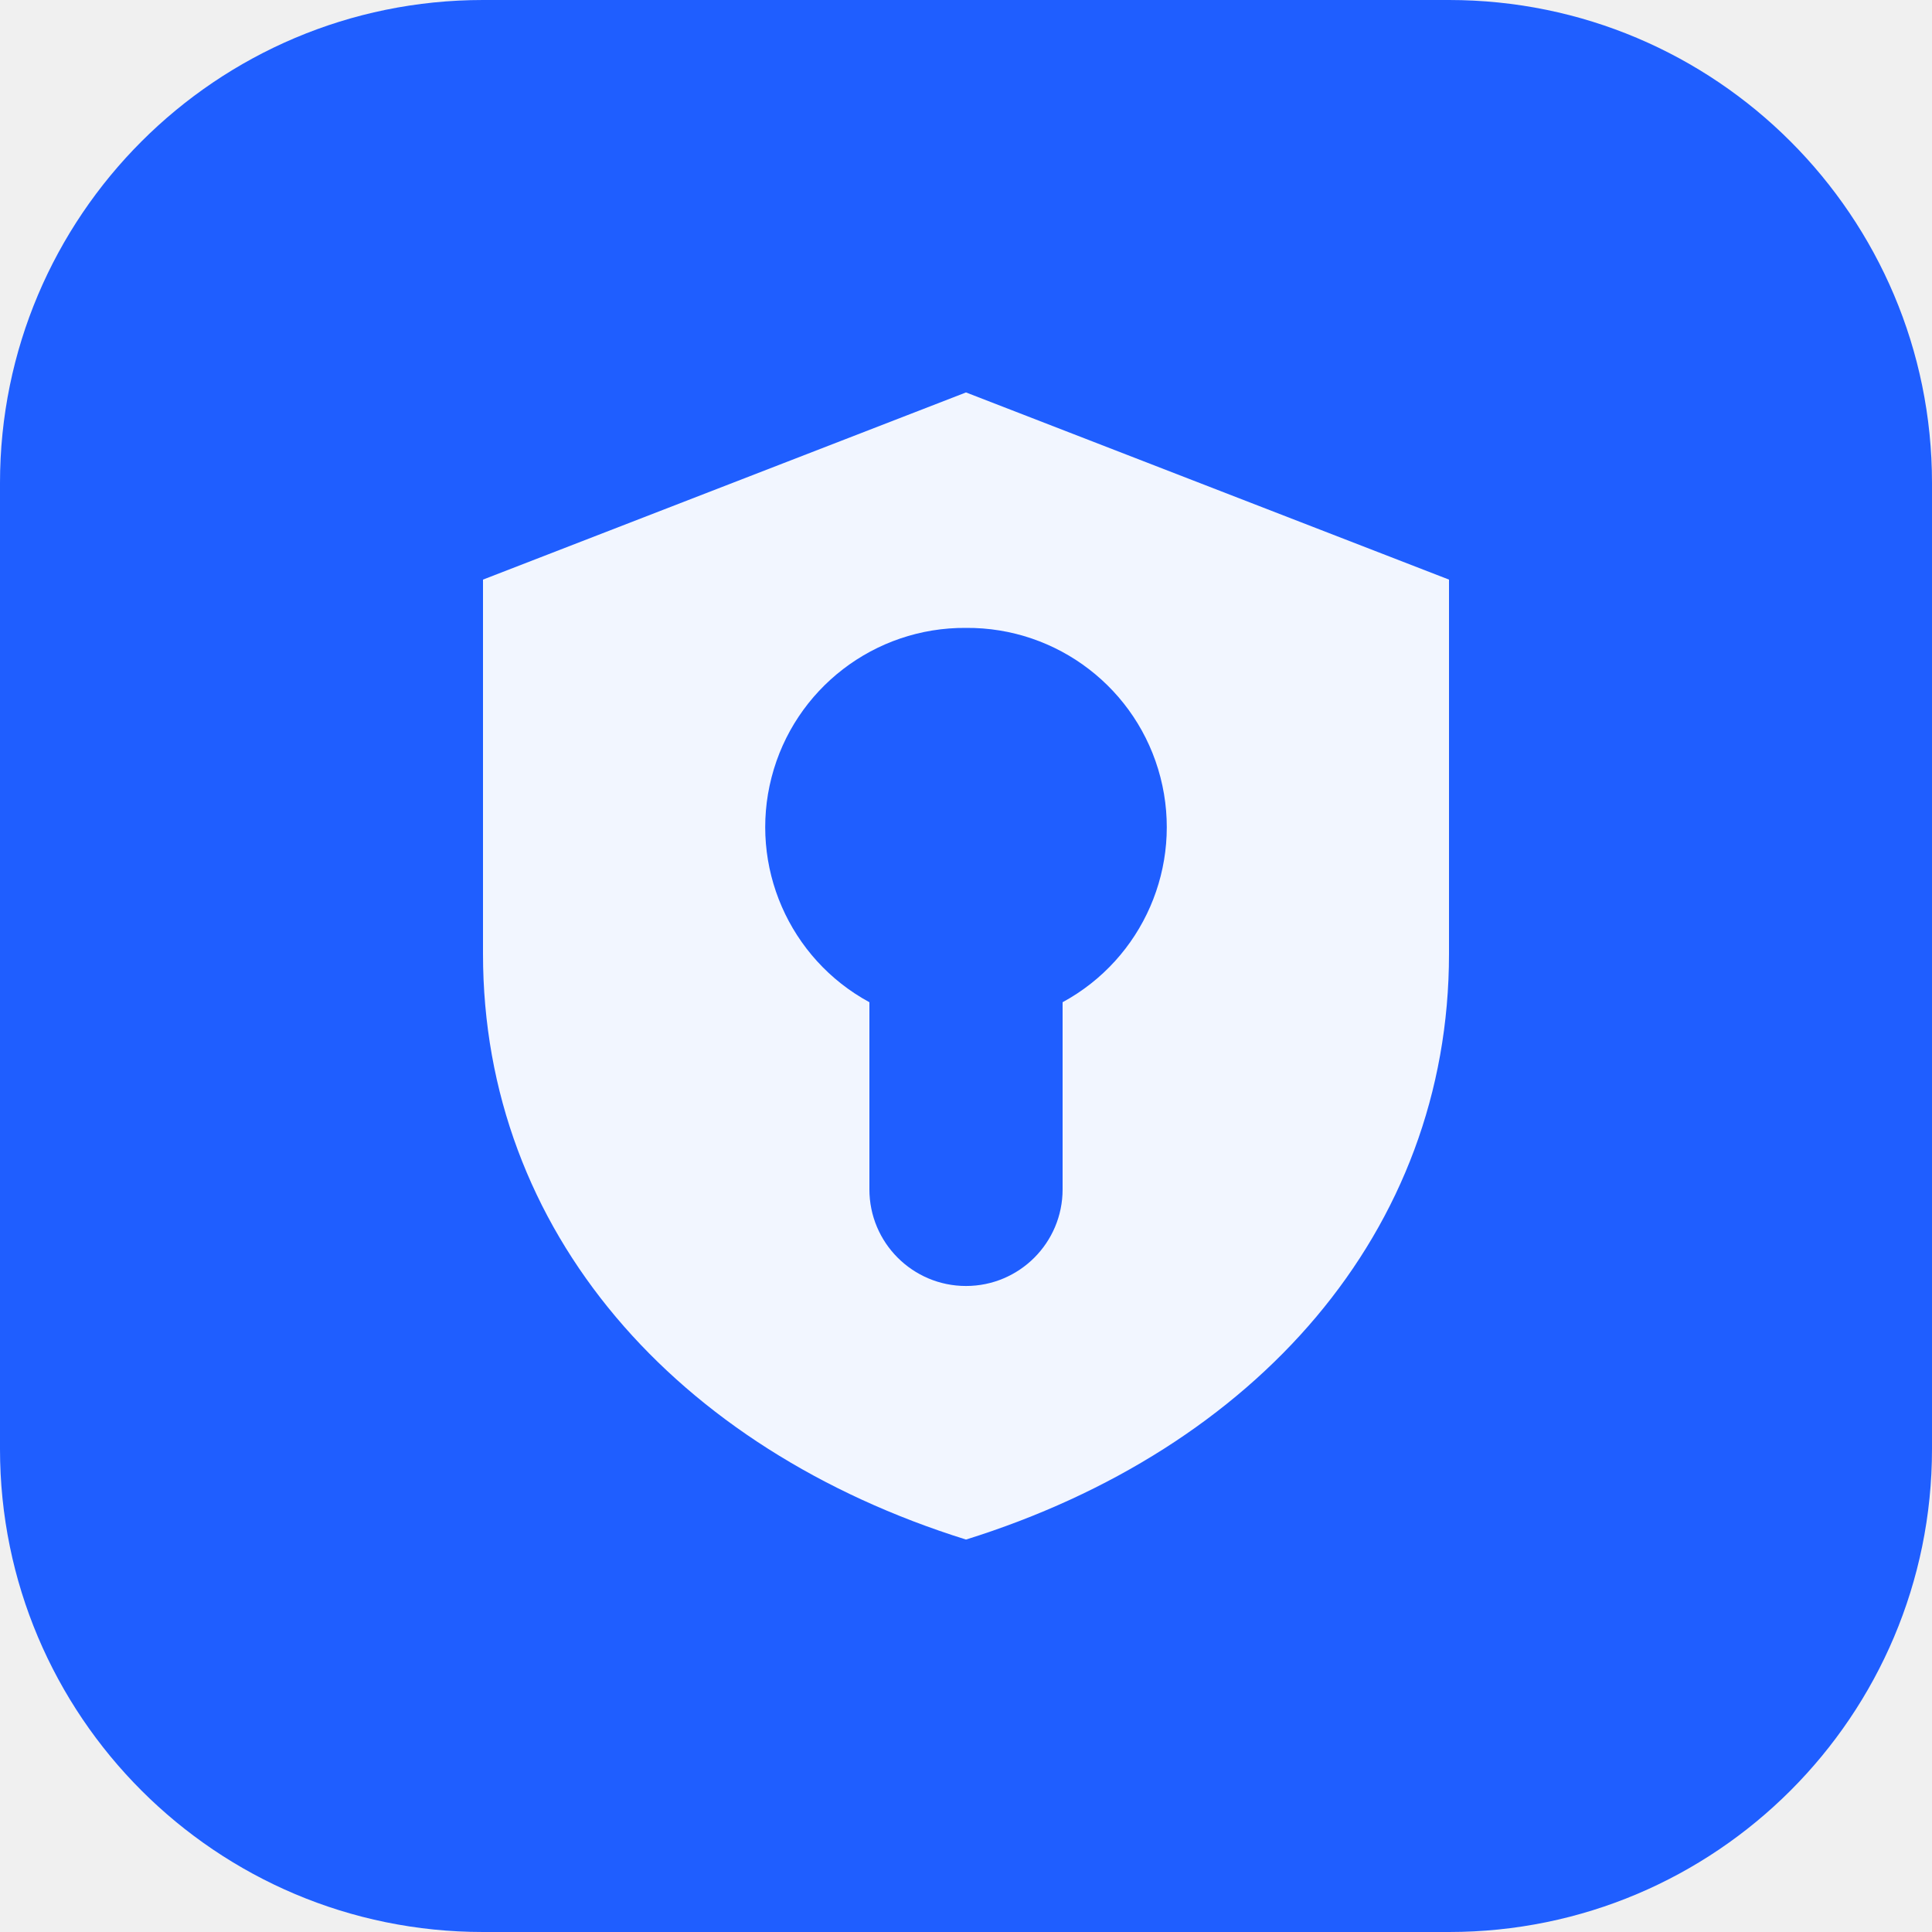
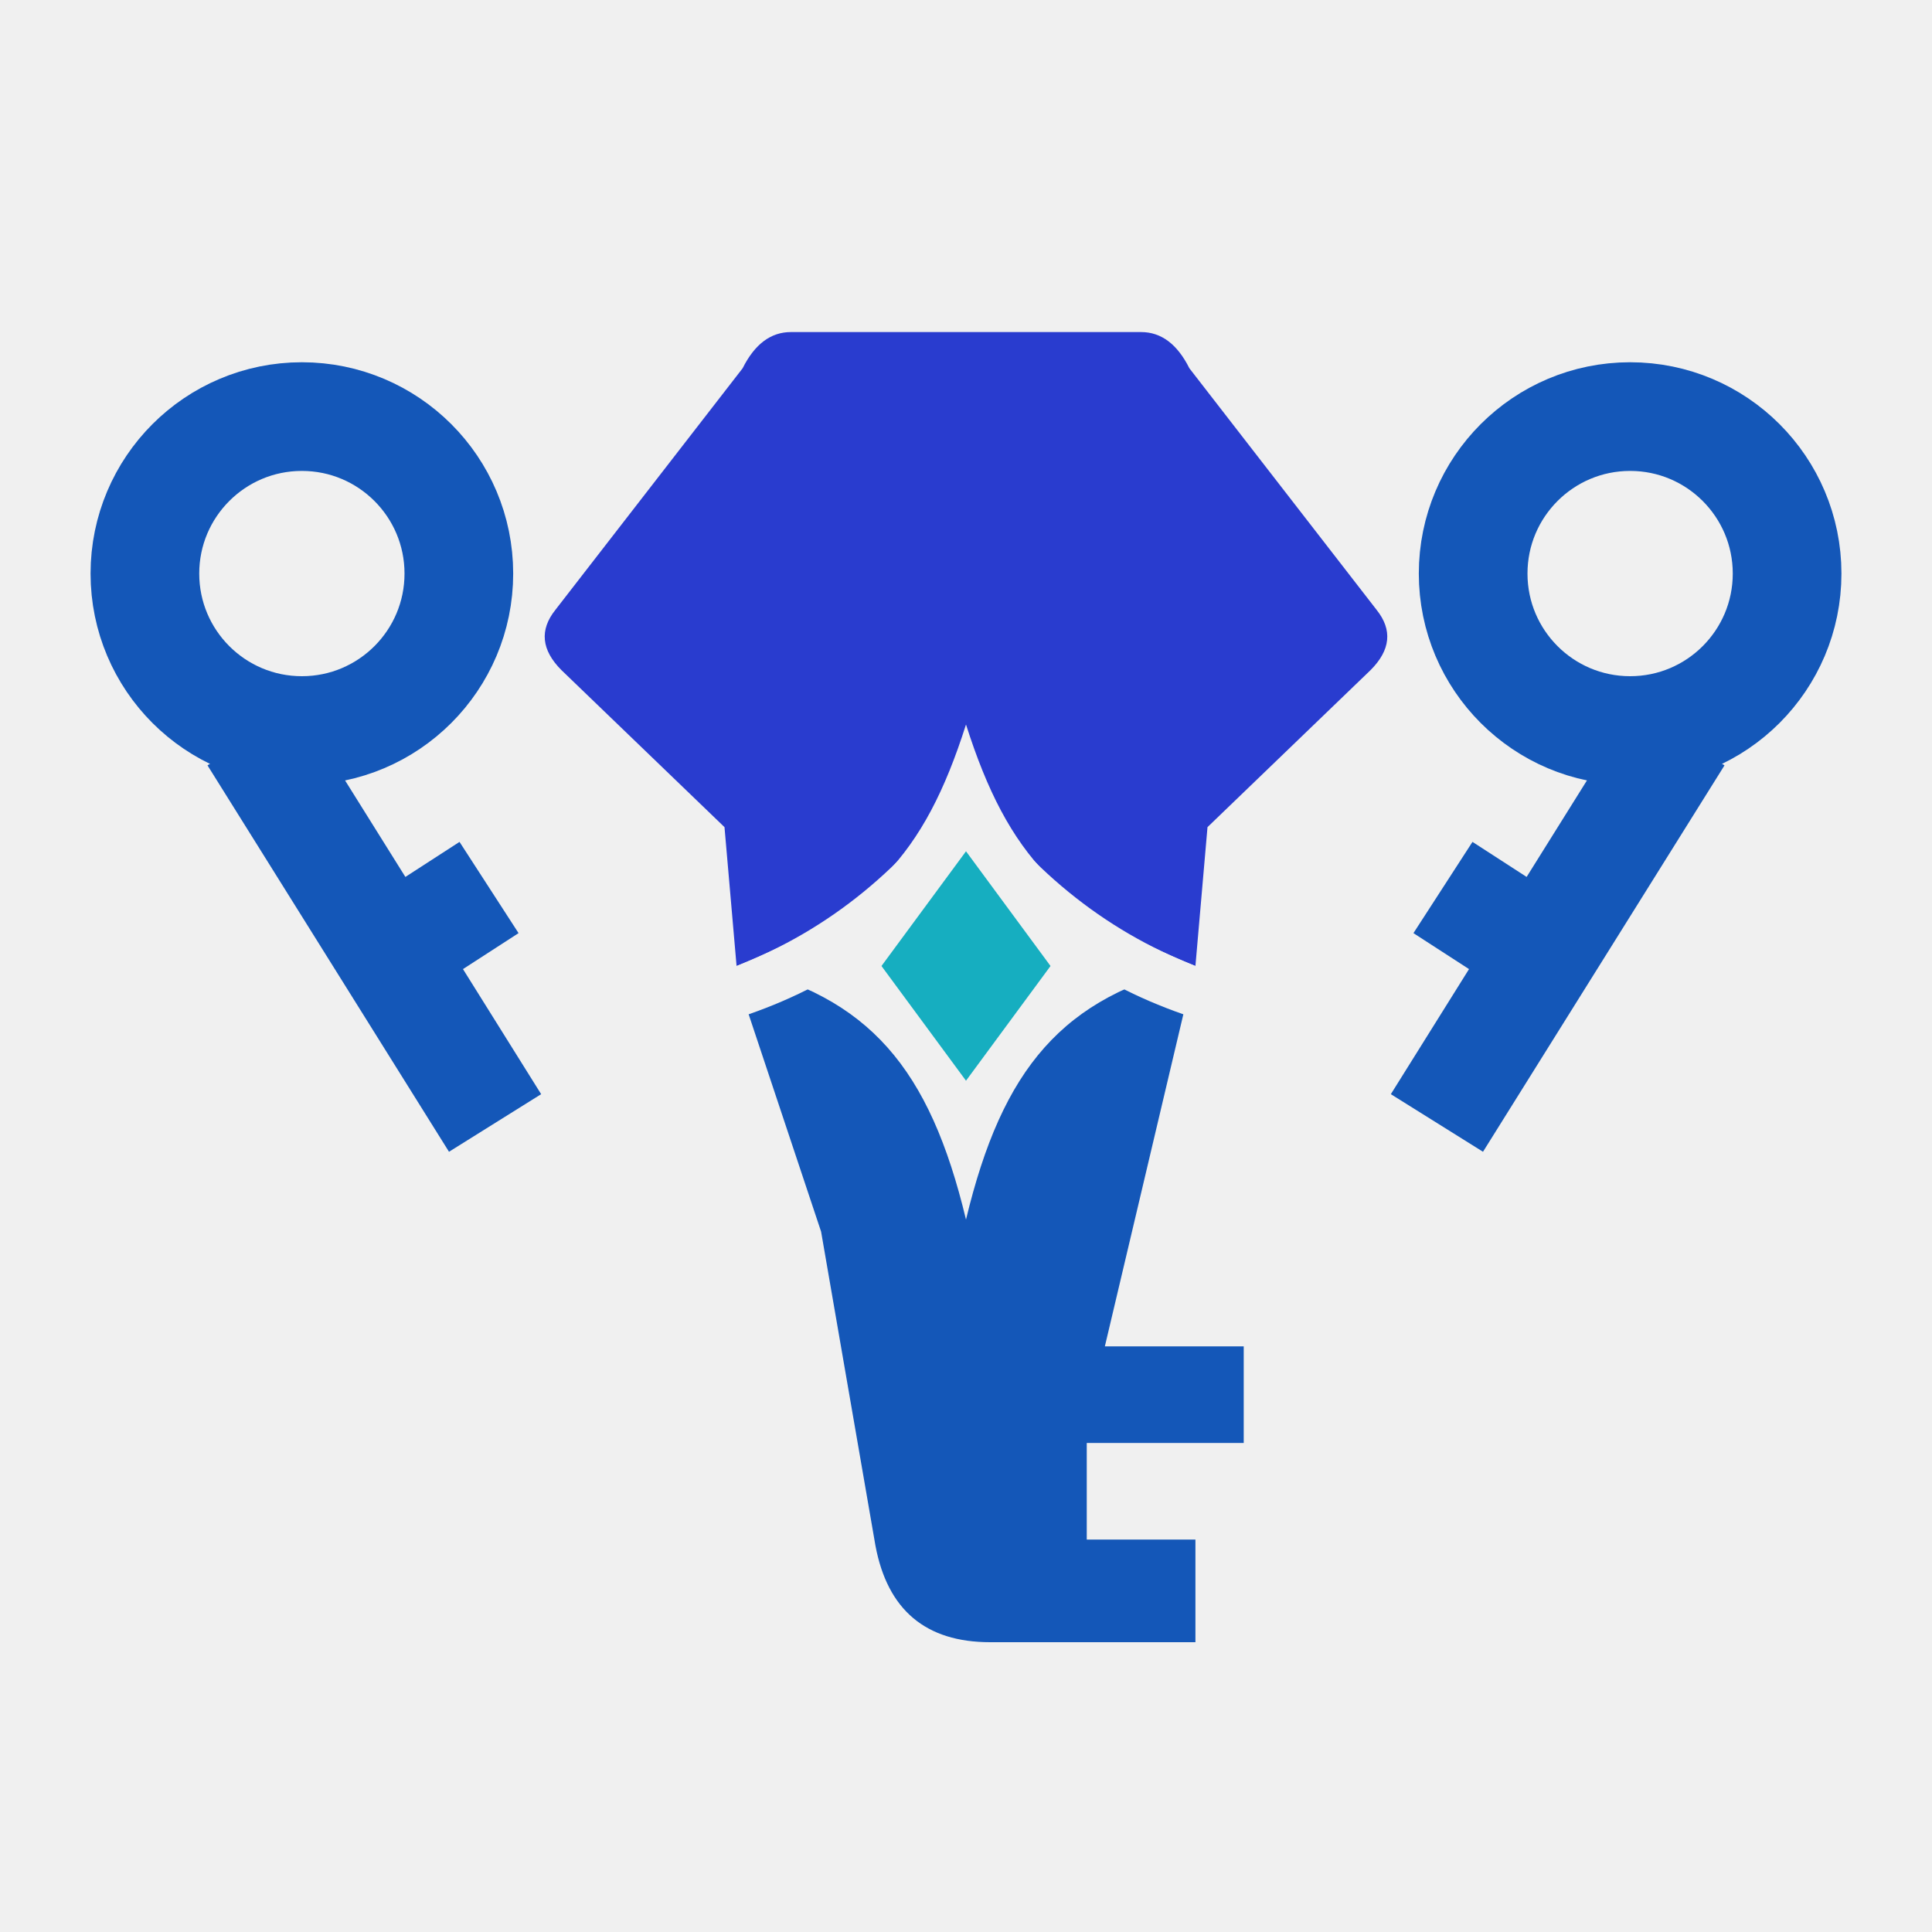
- <svg xmlns="http://www.w3.org/2000/svg" viewBox="0 0 32 32" role="img" aria-label="Enterprise IAM">
-   <rect width="32" height="32" rx="8" fill="#1f5eff" />
-   <path d="M16 6.5 24 9.6v6.2c0 4.6-3.2 8.2-8 9.7-4.8-1.5-8-5.1-8-9.7V9.6L16 6.5Z" fill="#fff" opacity=".94" />
-   <path d="M16 10.4a3.3 3.3 0 0 0-1.6 6.2v3.1a1.6 1.6 0 0 0 3.2 0v-3.1a3.3 3.3 0 0 0-1.6-6.2Z" fill="#1f5eff" />
+ <svg xmlns="http://www.w3.org/2000/svg" width="320" height="320" viewBox="0 0 320 320" role="img" aria-labelledby="title-forge-iam-symbol">
+   <g transform="translate(10 18) scale(1)">
+     <defs>
+       <mask id="cut-forge-iam-symbol" maskUnits="userSpaceOnUse" x="0" y="0" width="300" height="280">
+         <rect width="300" height="280" fill="white" />
+         <path d="M150 102C143 124 134 133 112 142C134 147 144 159 150 184C156 159 166 147 188 142C166 133 157 124 150 102Z" fill="black" />
+       </mask>
+     </defs>
+     <g mask="url(#cut-forge-iam-symbol)">
+       <g fill="none" stroke="#1457B8" stroke-width="18" stroke-linejoin="round">
+         <circle cx="40" cy="77" r="26" />
+         <path d="m32 104 40 64m-18-28 17-11" />
+         <circle cx="260" cy="77" r="26" />
+         <path d="m268 104-40 64m18-28-17-11" />
+       </g>
+       <path fill="#293CCF" d="M121 37H179Q184 37 187 43L218 83Q222 88 217 93L190 119 188 142Q165 133 150 111Q135 133 112 142L110 119 83 93Q78 88 82 83L113 43Q116 37 121 37Z" />
+       <path fill="#1457B8" d="M114 150Q137 142 150 123Q163 142 186 150L173 205H196V221H170V237H188V254H154Q138 254 135 238L126 186Z" />
+     </g>
+     <path fill="#16AEC0" d="M150 123 164 142 150 161 136 142Z" />
+   </g>
</svg>
